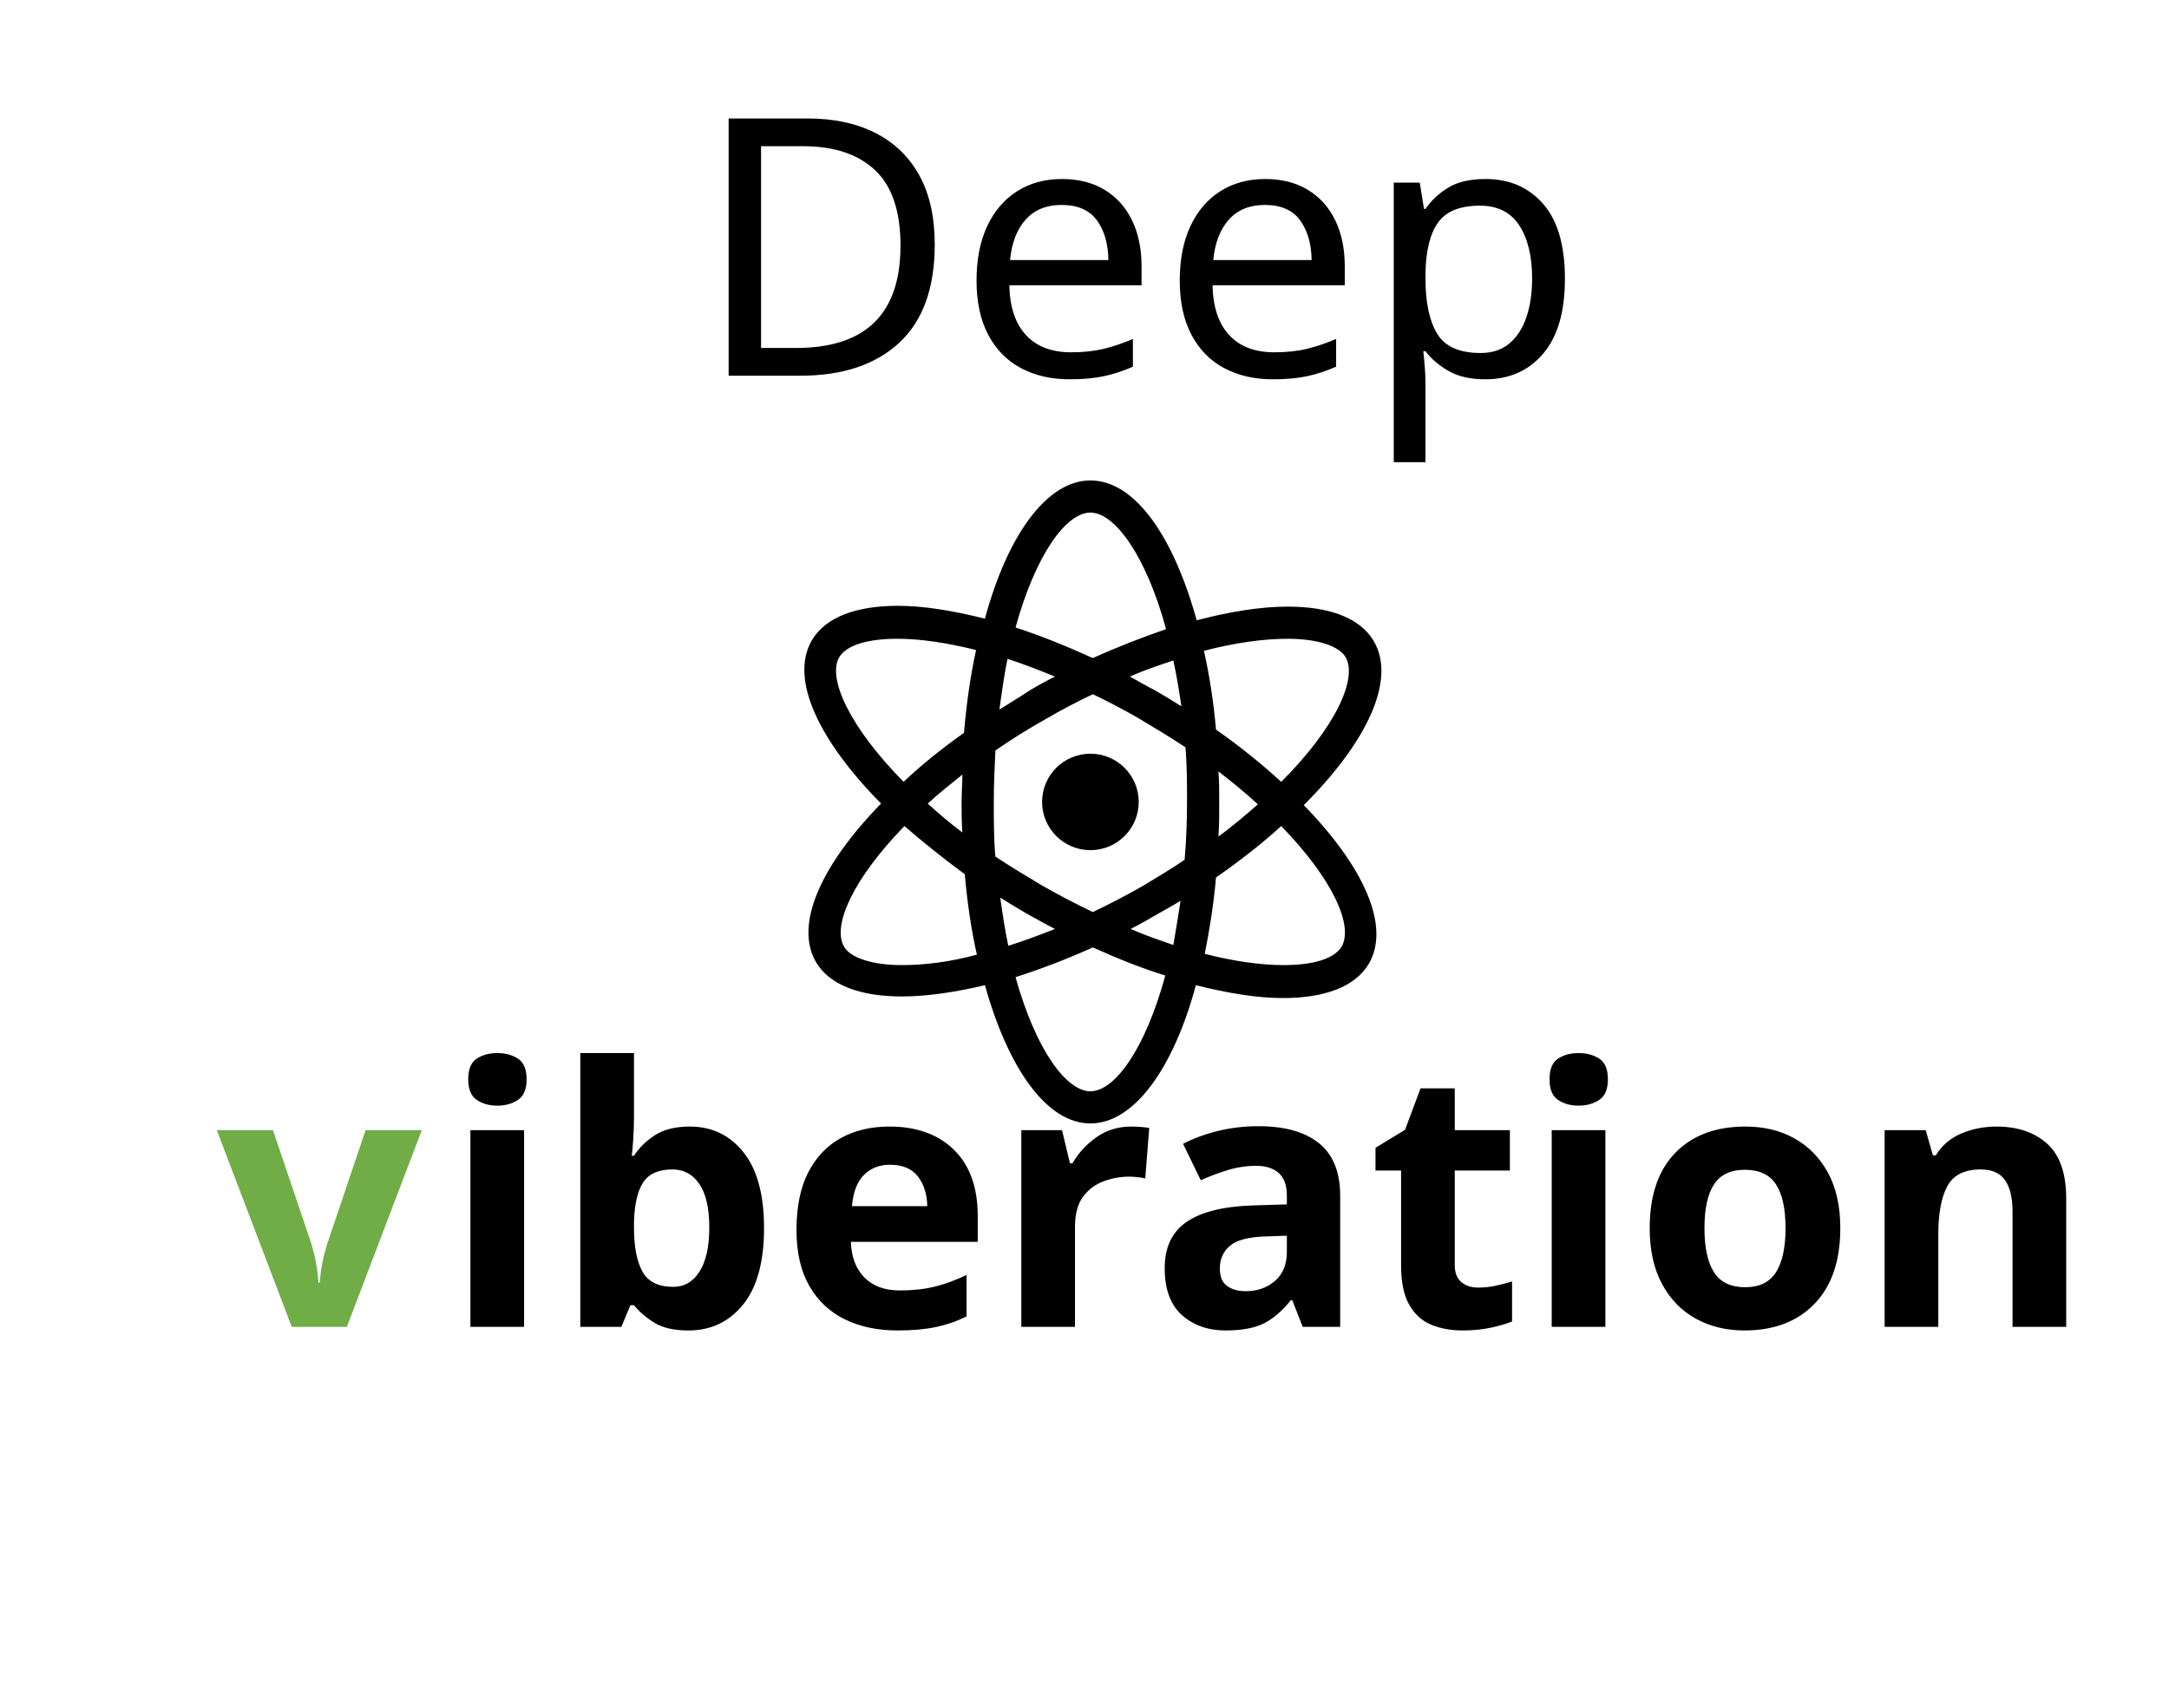
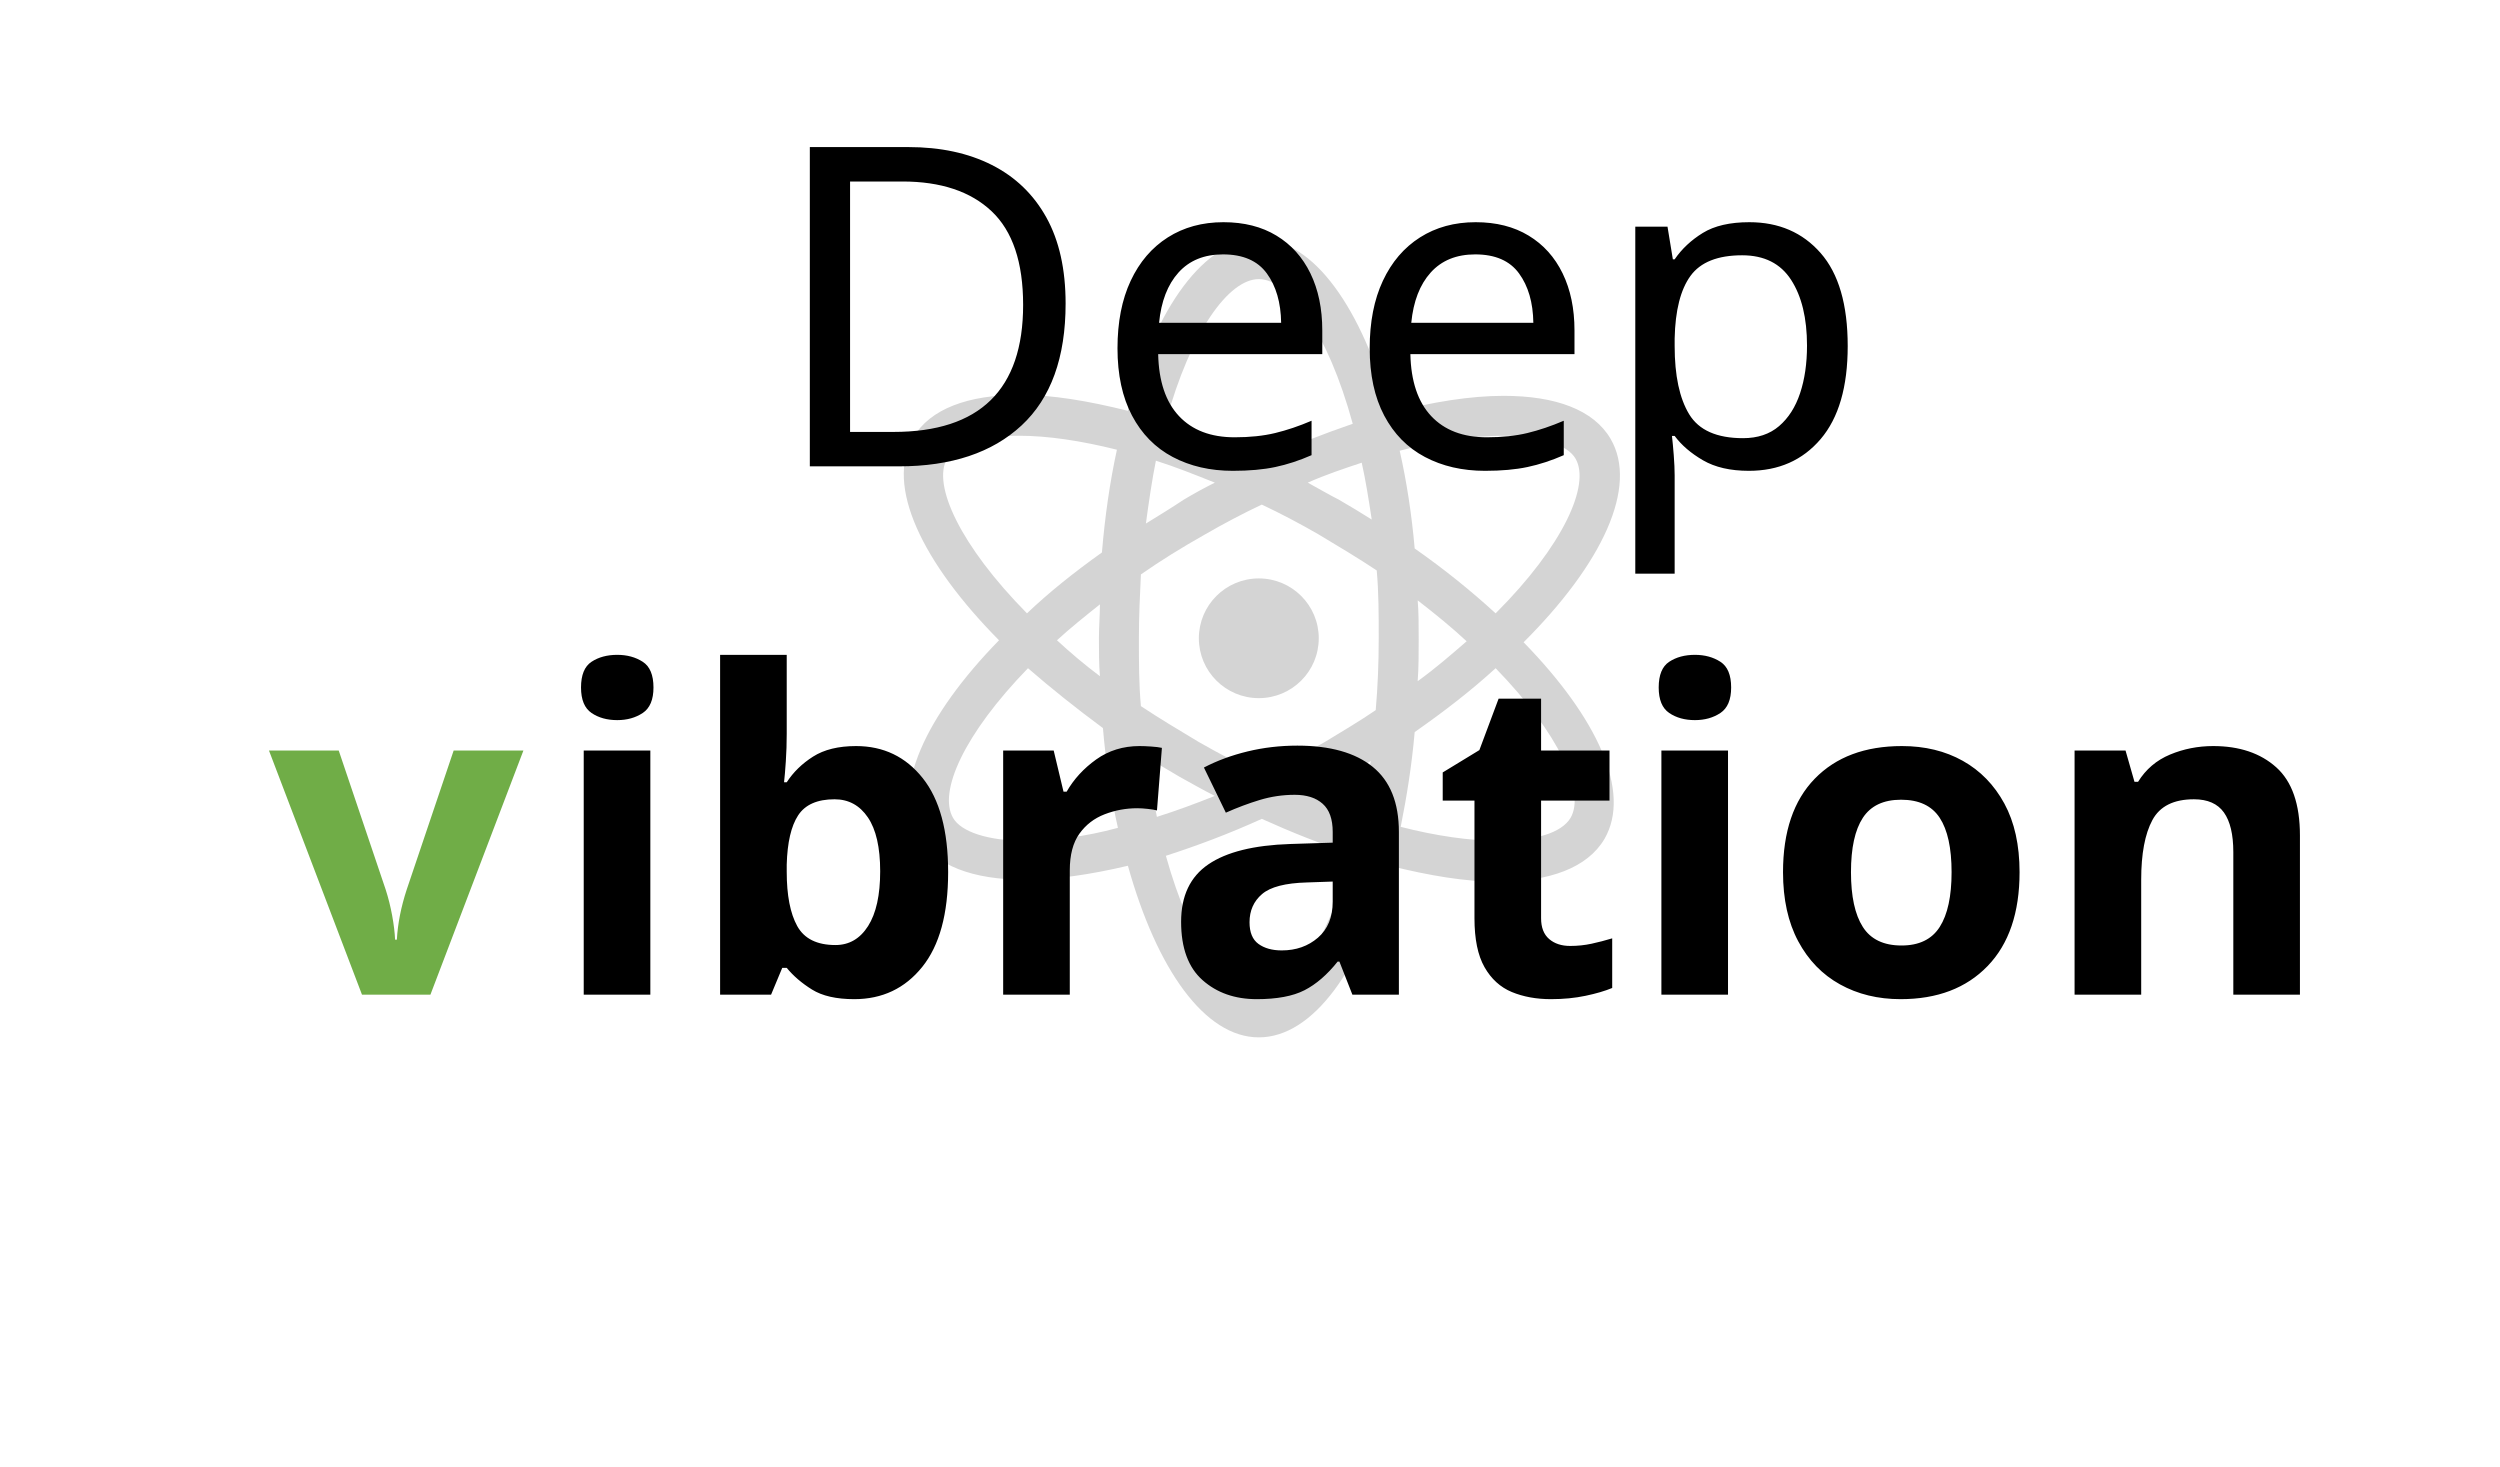
- <svg xmlns="http://www.w3.org/2000/svg" width="1824" height="1436" overflow="hidden">
+ <svg xmlns="http://www.w3.org/2000/svg" width="1694" height="994" overflow="hidden">
  <defs>
    <clipPath id="clip0">
-       <rect x="1281" y="563" width="1824" height="1436" />
+       <rect x="1345" y="805" width="1694" height="994" />
    </clipPath>
    <clipPath id="clip1">
      <rect x="1875" y="913" width="650" height="649" />
    </clipPath>
    <clipPath id="clip2">
      <rect x="1875" y="913" width="650" height="649" />
    </clipPath>
    <clipPath id="clip3">
      <rect x="1875" y="913" width="650" height="649" />
    </clipPath>
  </defs>
-   <g clip-path="url(#clip0)" transform="translate(-1281 -563)">
+   <g clip-path="url(#clip0)" transform="translate(-1345 -805)">
    <g clip-path="url(#clip1)">
      <g clip-path="url(#clip2)">
        <g clip-path="url(#clip3)">
-           <path d="M363.034 324.5C363.034 346.902 344.874 365.062 322.472 365.062 300.07 365.062 281.909 346.902 281.909 324.5 281.909 302.098 300.07 283.938 322.472 283.938 344.874 283.938 363.034 302.098 363.034 324.5Z" transform="matrix(1.00154 0 0 1 1875 913)" />
-           <path d="M560.439 189.292C548.946 169.686 523.256 160.222 488.102 160.222 465.793 160.222 440.103 164.278 411.709 171.715 392.104 100.73 359.654 54.083 322.472 54.083 285.966 54.083 252.84 100.054 233.91 170.363 206.869 163.602 182.531 159.546 160.898 159.546 125.744 159.546 100.054 169.01 88.561 188.616 69.632 221.066 94.646 273.121 146.701 325.852 96.674 377.231 73.689 427.258 91.942 459.032 103.434 478.638 129.124 488.102 164.278 488.102 184.559 488.102 208.221 484.722 233.91 478.638 253.516 548.946 285.966 594.917 322.472 594.917 358.978 594.917 392.104 548.946 411.033 478.638 438.075 485.398 462.413 489.454 484.046 489.454 519.2 489.454 544.89 479.99 556.382 460.384 574.635 428.61 551.65 378.583 501.623 327.204 555.03 273.797 579.368 221.742 560.439 189.292ZM488.102 187.264C513.116 187.264 531.369 193.348 536.777 202.812 546.918 220.39 528.665 261.628 482.694 307.599 466.469 292.726 448.216 277.853 427.934 263.656 425.906 240.671 422.526 218.361 417.794 197.404 443.483 190.644 467.821 187.264 488.102 187.264ZM367.091 394.808C352.894 402.921 338.697 410.357 324.5 417.118 310.303 410.357 296.106 402.921 281.909 394.808 268.389 386.696 254.868 378.583 242.699 370.471 241.347 355.598 241.347 340.725 241.347 324.5 241.347 309.627 242.023 295.43 242.699 281.233 256.22 271.769 270.417 262.98 285.966 254.192 298.81 246.755 311.655 239.995 324.5 233.91 337.345 239.995 350.19 246.755 363.034 254.192 376.555 262.304 390.076 270.417 402.245 278.529 403.597 293.402 403.597 308.275 403.597 324.5 403.597 341.401 402.921 357.626 401.569 373.175 390.752 380.611 379.259 387.372 367.091 394.808ZM398.189 407.653C396.16 420.498 394.132 433.343 392.104 444.835 380.611 440.779 368.443 436.723 356.274 431.315 364.386 427.258 372.499 422.526 380.611 417.794 386.696 414.414 392.78 411.033 398.189 407.653ZM292.726 431.315C279.205 436.723 266.36 441.455 253.516 445.511 250.811 432.667 248.783 419.146 246.755 404.949 254.192 409.681 260.952 413.737 269.065 418.47 276.501 422.526 284.614 427.258 292.726 431.315ZM214.981 350.19C204.165 342.077 194.7 333.965 185.911 325.852 194.7 317.74 204.841 309.627 214.981 301.515 214.981 308.951 214.305 316.387 214.305 324.5 214.305 333.289 214.305 342.077 214.981 350.19ZM246.079 246.755C248.107 231.882 250.135 217.685 252.84 204.165 265.684 208.221 279.205 213.629 292.726 219.038 285.966 222.418 278.529 226.474 271.769 230.53 263.656 235.939 254.868 241.347 246.079 246.755ZM355.598 219.038C367.767 213.629 379.935 209.573 392.104 205.517 394.808 217.685 396.836 230.53 398.865 244.051 391.428 239.319 384.668 235.262 376.555 230.53 369.795 227.15 363.034 223.094 355.598 219.038ZM429.962 298.81C442.131 308.275 452.948 317.064 463.089 326.528 452.948 335.317 442.131 344.781 429.962 353.57 430.639 344.105 430.639 334.641 430.639 325.176 430.639 315.711 430.639 306.923 429.962 298.81ZM322.472 81.125C342.753 81.125 369.119 116.955 386.02 179.151 366.415 185.911 345.457 194.024 324.5 203.489 302.191 193.348 280.557 184.559 259.6 177.799 276.501 116.279 302.191 81.125 322.472 81.125ZM111.547 202.812C117.631 192.672 135.208 187.264 160.222 187.264 179.827 187.264 202.136 190.644 226.474 196.728 221.742 218.361 218.361 242.023 216.333 266.36 197.404 279.881 180.503 293.402 165.63 307.599 120.335 261.628 101.406 220.39 111.547 202.812ZM164.278 461.736C139.265 461.736 121.011 455.652 115.603 446.188 105.463 428.61 123.04 389.4 166.306 344.781 181.855 358.302 198.756 371.823 217.009 385.344 219.038 409.005 222.418 431.991 227.15 452.948 204.841 459.032 183.207 461.736 164.278 461.736ZM322.472 567.875C302.191 567.875 276.501 532.721 259.6 471.877 280.557 465.117 302.191 457.004 324.5 446.864 345.457 456.328 365.739 464.441 385.344 470.525 368.443 532.721 342.753 567.875 322.472 567.875ZM533.397 446.188C527.312 456.328 509.735 461.736 484.722 461.736 465.117 461.736 442.131 458.356 418.47 452.272 422.526 431.991 425.906 411.033 427.934 388.048 448.216 373.851 466.469 359.654 482.694 344.781 525.96 389.4 543.537 428.61 533.397 446.188Z" transform="matrix(1.00154 0 0 1 1875 913)" />
+           <path d="M363.034 324.5C363.034 346.902 344.874 365.062 322.472 365.062 300.07 365.062 281.909 346.902 281.909 324.5 281.909 302.098 300.07 283.938 322.472 283.938 344.874 283.938 363.034 302.098 363.034 324.5Z" fill="#000000" fill-opacity="0.17" transform="matrix(1.00154 0 0 1 1875 913)" />
+           <path d="M560.439 189.292C548.946 169.686 523.256 160.222 488.102 160.222 465.793 160.222 440.103 164.278 411.709 171.715 392.104 100.73 359.654 54.083 322.472 54.083 285.966 54.083 252.84 100.054 233.91 170.363 206.869 163.602 182.531 159.546 160.898 159.546 125.744 159.546 100.054 169.01 88.561 188.616 69.632 221.066 94.646 273.121 146.701 325.852 96.674 377.231 73.689 427.258 91.942 459.032 103.434 478.638 129.124 488.102 164.278 488.102 184.559 488.102 208.221 484.722 233.91 478.638 253.516 548.946 285.966 594.917 322.472 594.917 358.978 594.917 392.104 548.946 411.033 478.638 438.075 485.398 462.413 489.454 484.046 489.454 519.2 489.454 544.89 479.99 556.382 460.384 574.635 428.61 551.65 378.583 501.623 327.204 555.03 273.797 579.368 221.742 560.439 189.292ZM488.102 187.264C513.116 187.264 531.369 193.348 536.777 202.812 546.918 220.39 528.665 261.628 482.694 307.599 466.469 292.726 448.216 277.853 427.934 263.656 425.906 240.671 422.526 218.361 417.794 197.404 443.483 190.644 467.821 187.264 488.102 187.264ZM367.091 394.808C352.894 402.921 338.697 410.357 324.5 417.118 310.303 410.357 296.106 402.921 281.909 394.808 268.389 386.696 254.868 378.583 242.699 370.471 241.347 355.598 241.347 340.725 241.347 324.5 241.347 309.627 242.023 295.43 242.699 281.233 256.22 271.769 270.417 262.98 285.966 254.192 298.81 246.755 311.655 239.995 324.5 233.91 337.345 239.995 350.19 246.755 363.034 254.192 376.555 262.304 390.076 270.417 402.245 278.529 403.597 293.402 403.597 308.275 403.597 324.5 403.597 341.401 402.921 357.626 401.569 373.175 390.752 380.611 379.259 387.372 367.091 394.808ZM398.189 407.653C396.16 420.498 394.132 433.343 392.104 444.835 380.611 440.779 368.443 436.723 356.274 431.315 364.386 427.258 372.499 422.526 380.611 417.794 386.696 414.414 392.78 411.033 398.189 407.653ZM292.726 431.315C279.205 436.723 266.36 441.455 253.516 445.511 250.811 432.667 248.783 419.146 246.755 404.949 254.192 409.681 260.952 413.737 269.065 418.47 276.501 422.526 284.614 427.258 292.726 431.315ZM214.981 350.19C204.165 342.077 194.7 333.965 185.911 325.852 194.7 317.74 204.841 309.627 214.981 301.515 214.981 308.951 214.305 316.387 214.305 324.5 214.305 333.289 214.305 342.077 214.981 350.19ZM246.079 246.755C248.107 231.882 250.135 217.685 252.84 204.165 265.684 208.221 279.205 213.629 292.726 219.038 285.966 222.418 278.529 226.474 271.769 230.53 263.656 235.939 254.868 241.347 246.079 246.755ZM355.598 219.038C367.767 213.629 379.935 209.573 392.104 205.517 394.808 217.685 396.836 230.53 398.865 244.051 391.428 239.319 384.668 235.262 376.555 230.53 369.795 227.15 363.034 223.094 355.598 219.038ZM429.962 298.81C442.131 308.275 452.948 317.064 463.089 326.528 452.948 335.317 442.131 344.781 429.962 353.57 430.639 344.105 430.639 334.641 430.639 325.176 430.639 315.711 430.639 306.923 429.962 298.81ZM322.472 81.125C342.753 81.125 369.119 116.955 386.02 179.151 366.415 185.911 345.457 194.024 324.5 203.489 302.191 193.348 280.557 184.559 259.6 177.799 276.501 116.279 302.191 81.125 322.472 81.125ZM111.547 202.812C117.631 192.672 135.208 187.264 160.222 187.264 179.827 187.264 202.136 190.644 226.474 196.728 221.742 218.361 218.361 242.023 216.333 266.36 197.404 279.881 180.503 293.402 165.63 307.599 120.335 261.628 101.406 220.39 111.547 202.812ZM164.278 461.736C139.265 461.736 121.011 455.652 115.603 446.188 105.463 428.61 123.04 389.4 166.306 344.781 181.855 358.302 198.756 371.823 217.009 385.344 219.038 409.005 222.418 431.991 227.15 452.948 204.841 459.032 183.207 461.736 164.278 461.736ZM322.472 567.875C302.191 567.875 276.501 532.721 259.6 471.877 280.557 465.117 302.191 457.004 324.5 446.864 345.457 456.328 365.739 464.441 385.344 470.525 368.443 532.721 342.753 567.875 322.472 567.875ZM533.397 446.188C527.312 456.328 509.735 461.736 484.722 461.736 465.117 461.736 442.131 458.356 418.47 452.272 422.526 431.991 425.906 411.033 427.934 388.048 448.216 373.851 466.469 359.654 482.694 344.781 525.96 389.4 543.537 428.61 533.397 446.188Z" fill="#000000" fill-opacity="0.17" transform="matrix(1.00154 0 0 1 1875 913)" />
        </g>
      </g>
    </g>
-     <text font-family="Viner Hand ITC,Viner Hand ITC_MSFontService,sans-serif" font-weight="400" font-size="303" transform="matrix(1 0 0 1 1864.35 879)">Deep<tspan fill="#70AD47" font-weight="700" font-size="303" x="-401.042" y="800">v</tspan>
-       <tspan font-weight="700" font-size="303" x="-211.406" y="800">iberation</tspan>
+     <text font-family="Viner Hand ITC,Viner Hand ITC_MSFontService,sans-serif" font-weight="400" font-size="303" transform="matrix(1 0 0 1 1864.35 1121)">Deep<tspan fill="#70AD47" font-weight="700" font-size="303" x="-337.094" y="358">v</tspan>
+       <tspan font-weight="700" font-size="303" x="-147.459" y="358">ibration</tspan>
    </text>
  </g>
</svg>
